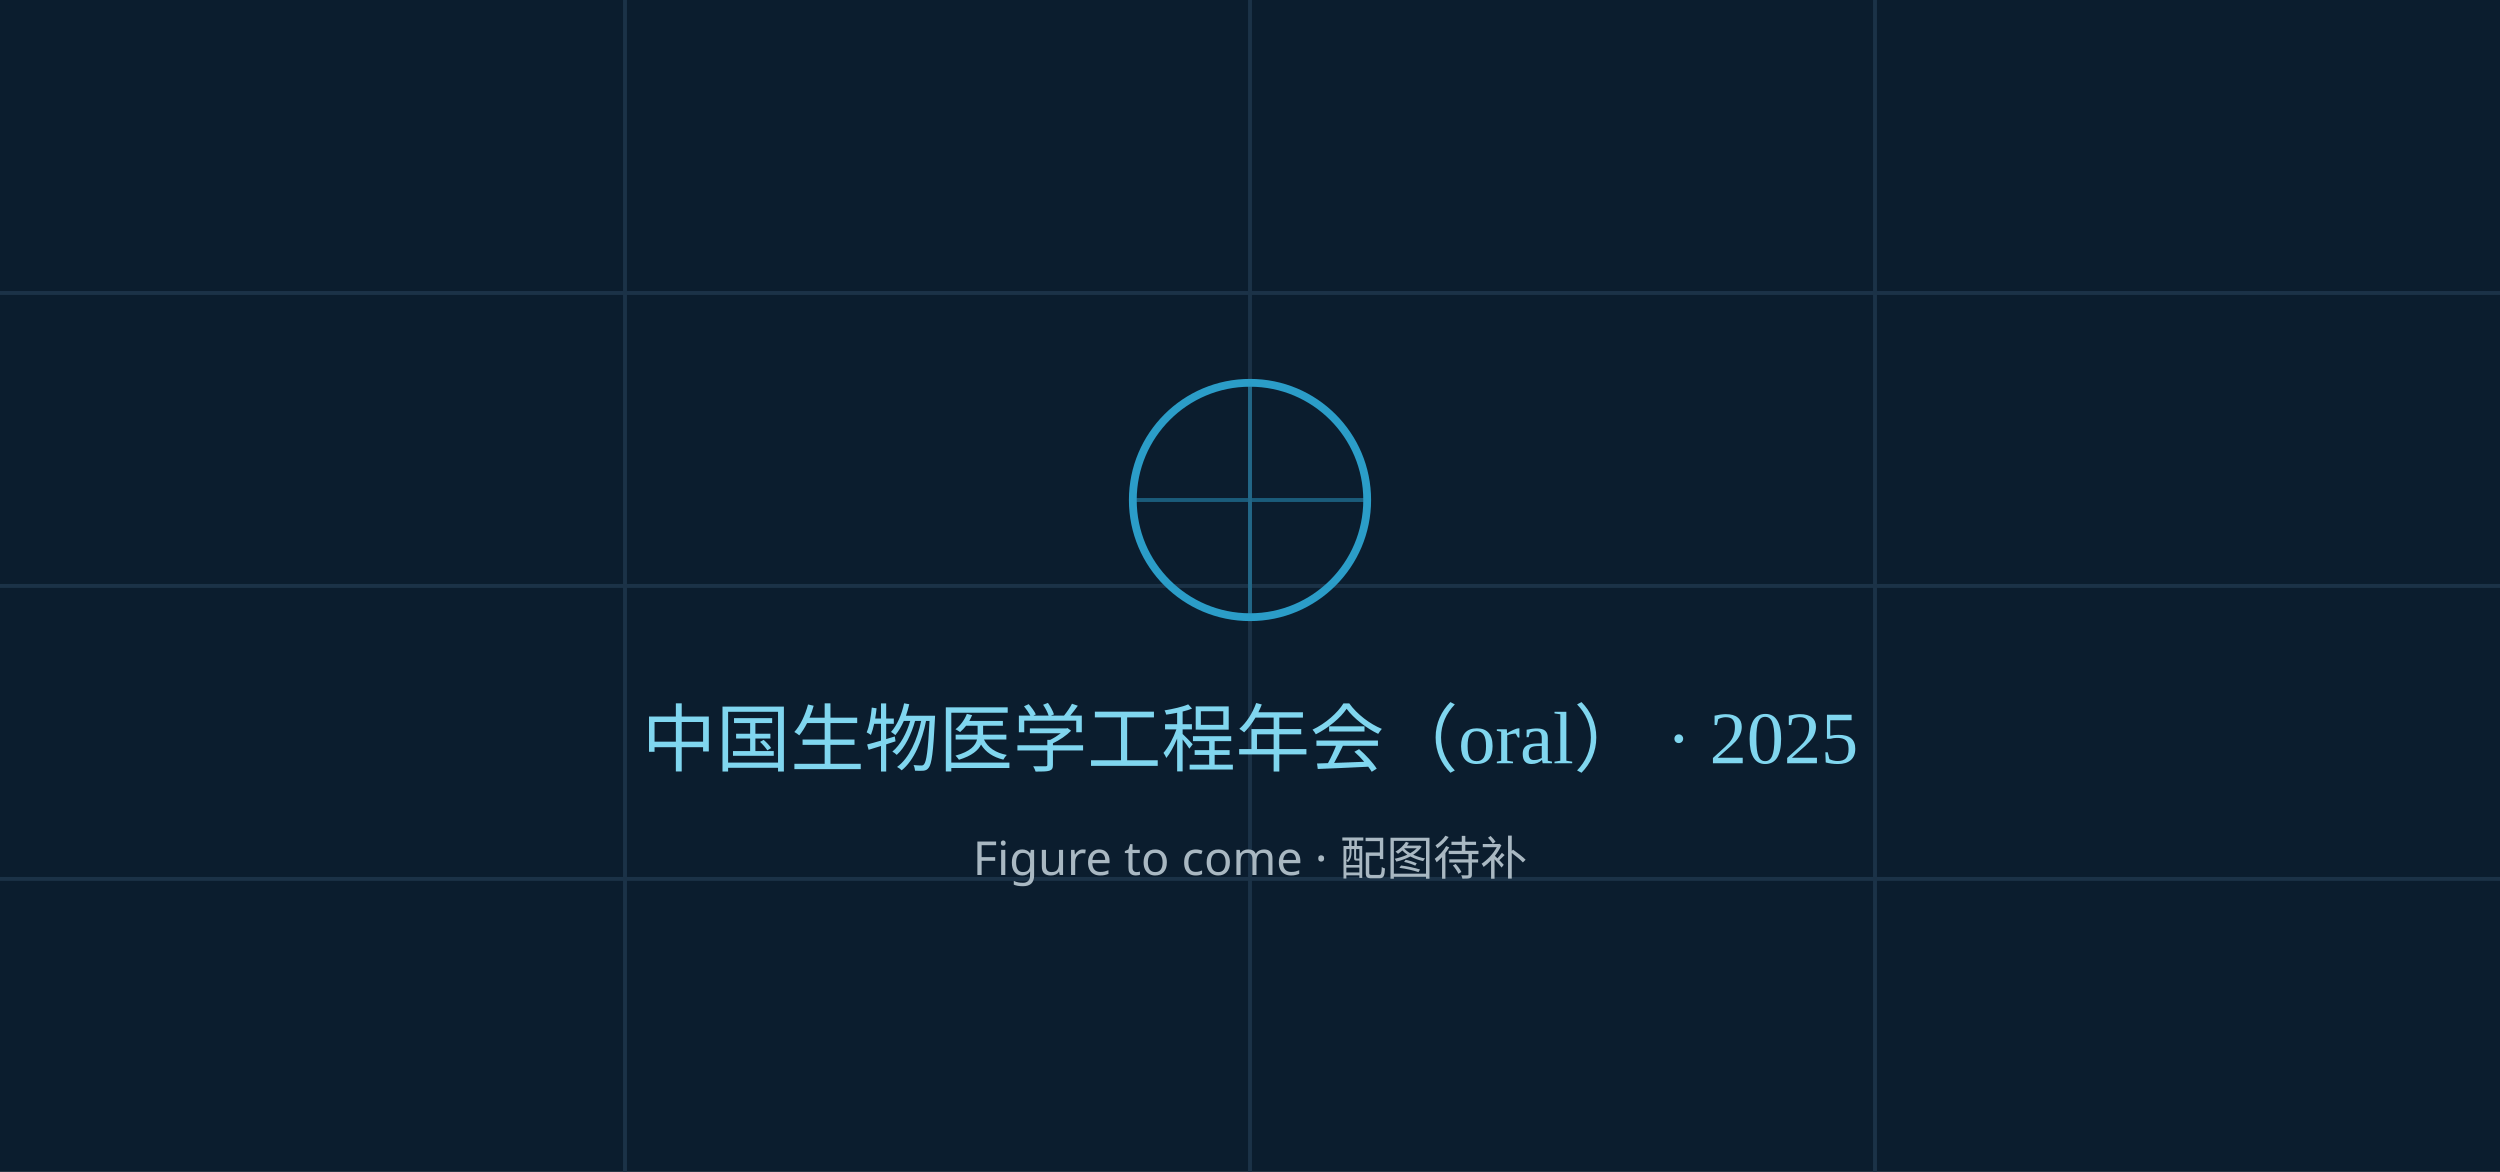
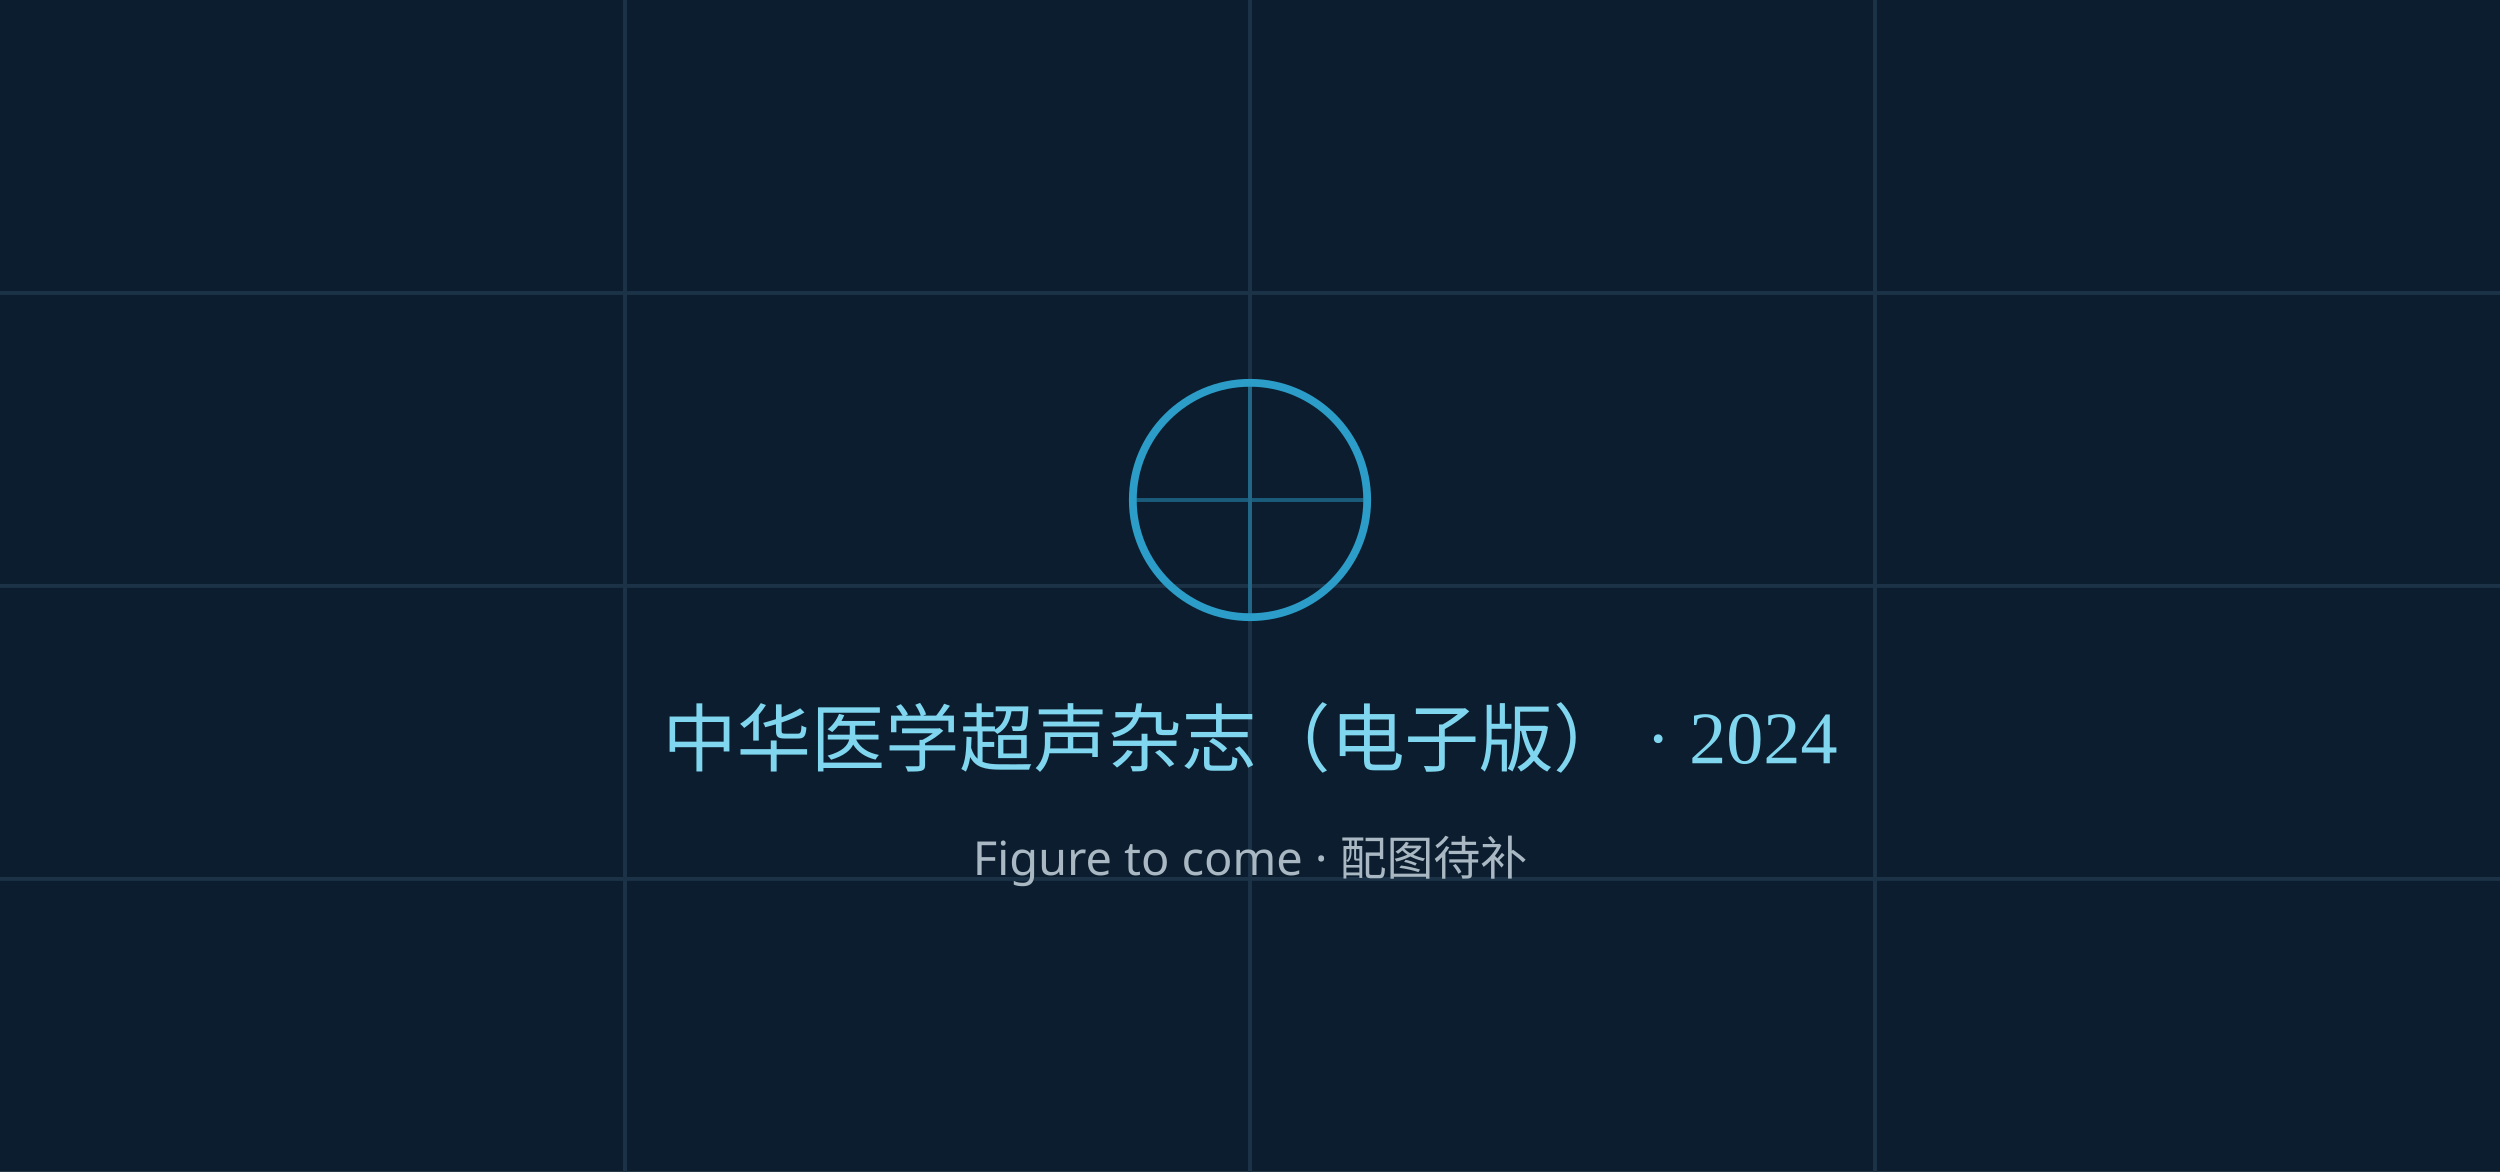
<svg xmlns="http://www.w3.org/2000/svg" viewBox="0 0 640 300">
  <rect width="640" height="300" fill="#0b1d2e" />
  <path d="M0 75h640M0 150h640M0 225h640M160 0v300M320 0v300M480 0v300" stroke="#1b3247" stroke-width="1" fill="none" />
  <circle cx="320" cy="128" r="30" fill="none" stroke="#2b9dc8" stroke-width="2" />
  <path d="M290 128h60M320 98v60" stroke="#2b9dc8" stroke-width="1" stroke-opacity="0.5" />
-   <text x="320" y="196" font-family="Georgia, 'Times New Roman', serif" font-size="19" fill="#80d6ef" text-anchor="middle">中国生物医学工程年会（oral） · 2025</text>
+   <text x="320" y="196" font-family="Georgia, 'Times New Roman', serif" font-size="19" fill="#80d6ef" text-anchor="middle">中华医学超声杂志（电子版） · 2024</text>
  <text x="320" y="224" font-family="'Segoe UI', 'PingFang SC', 'Microsoft YaHei', sans-serif" font-size="12" fill="#a9b8c2" text-anchor="middle">Figure to come · 配图待补</text>
</svg>
